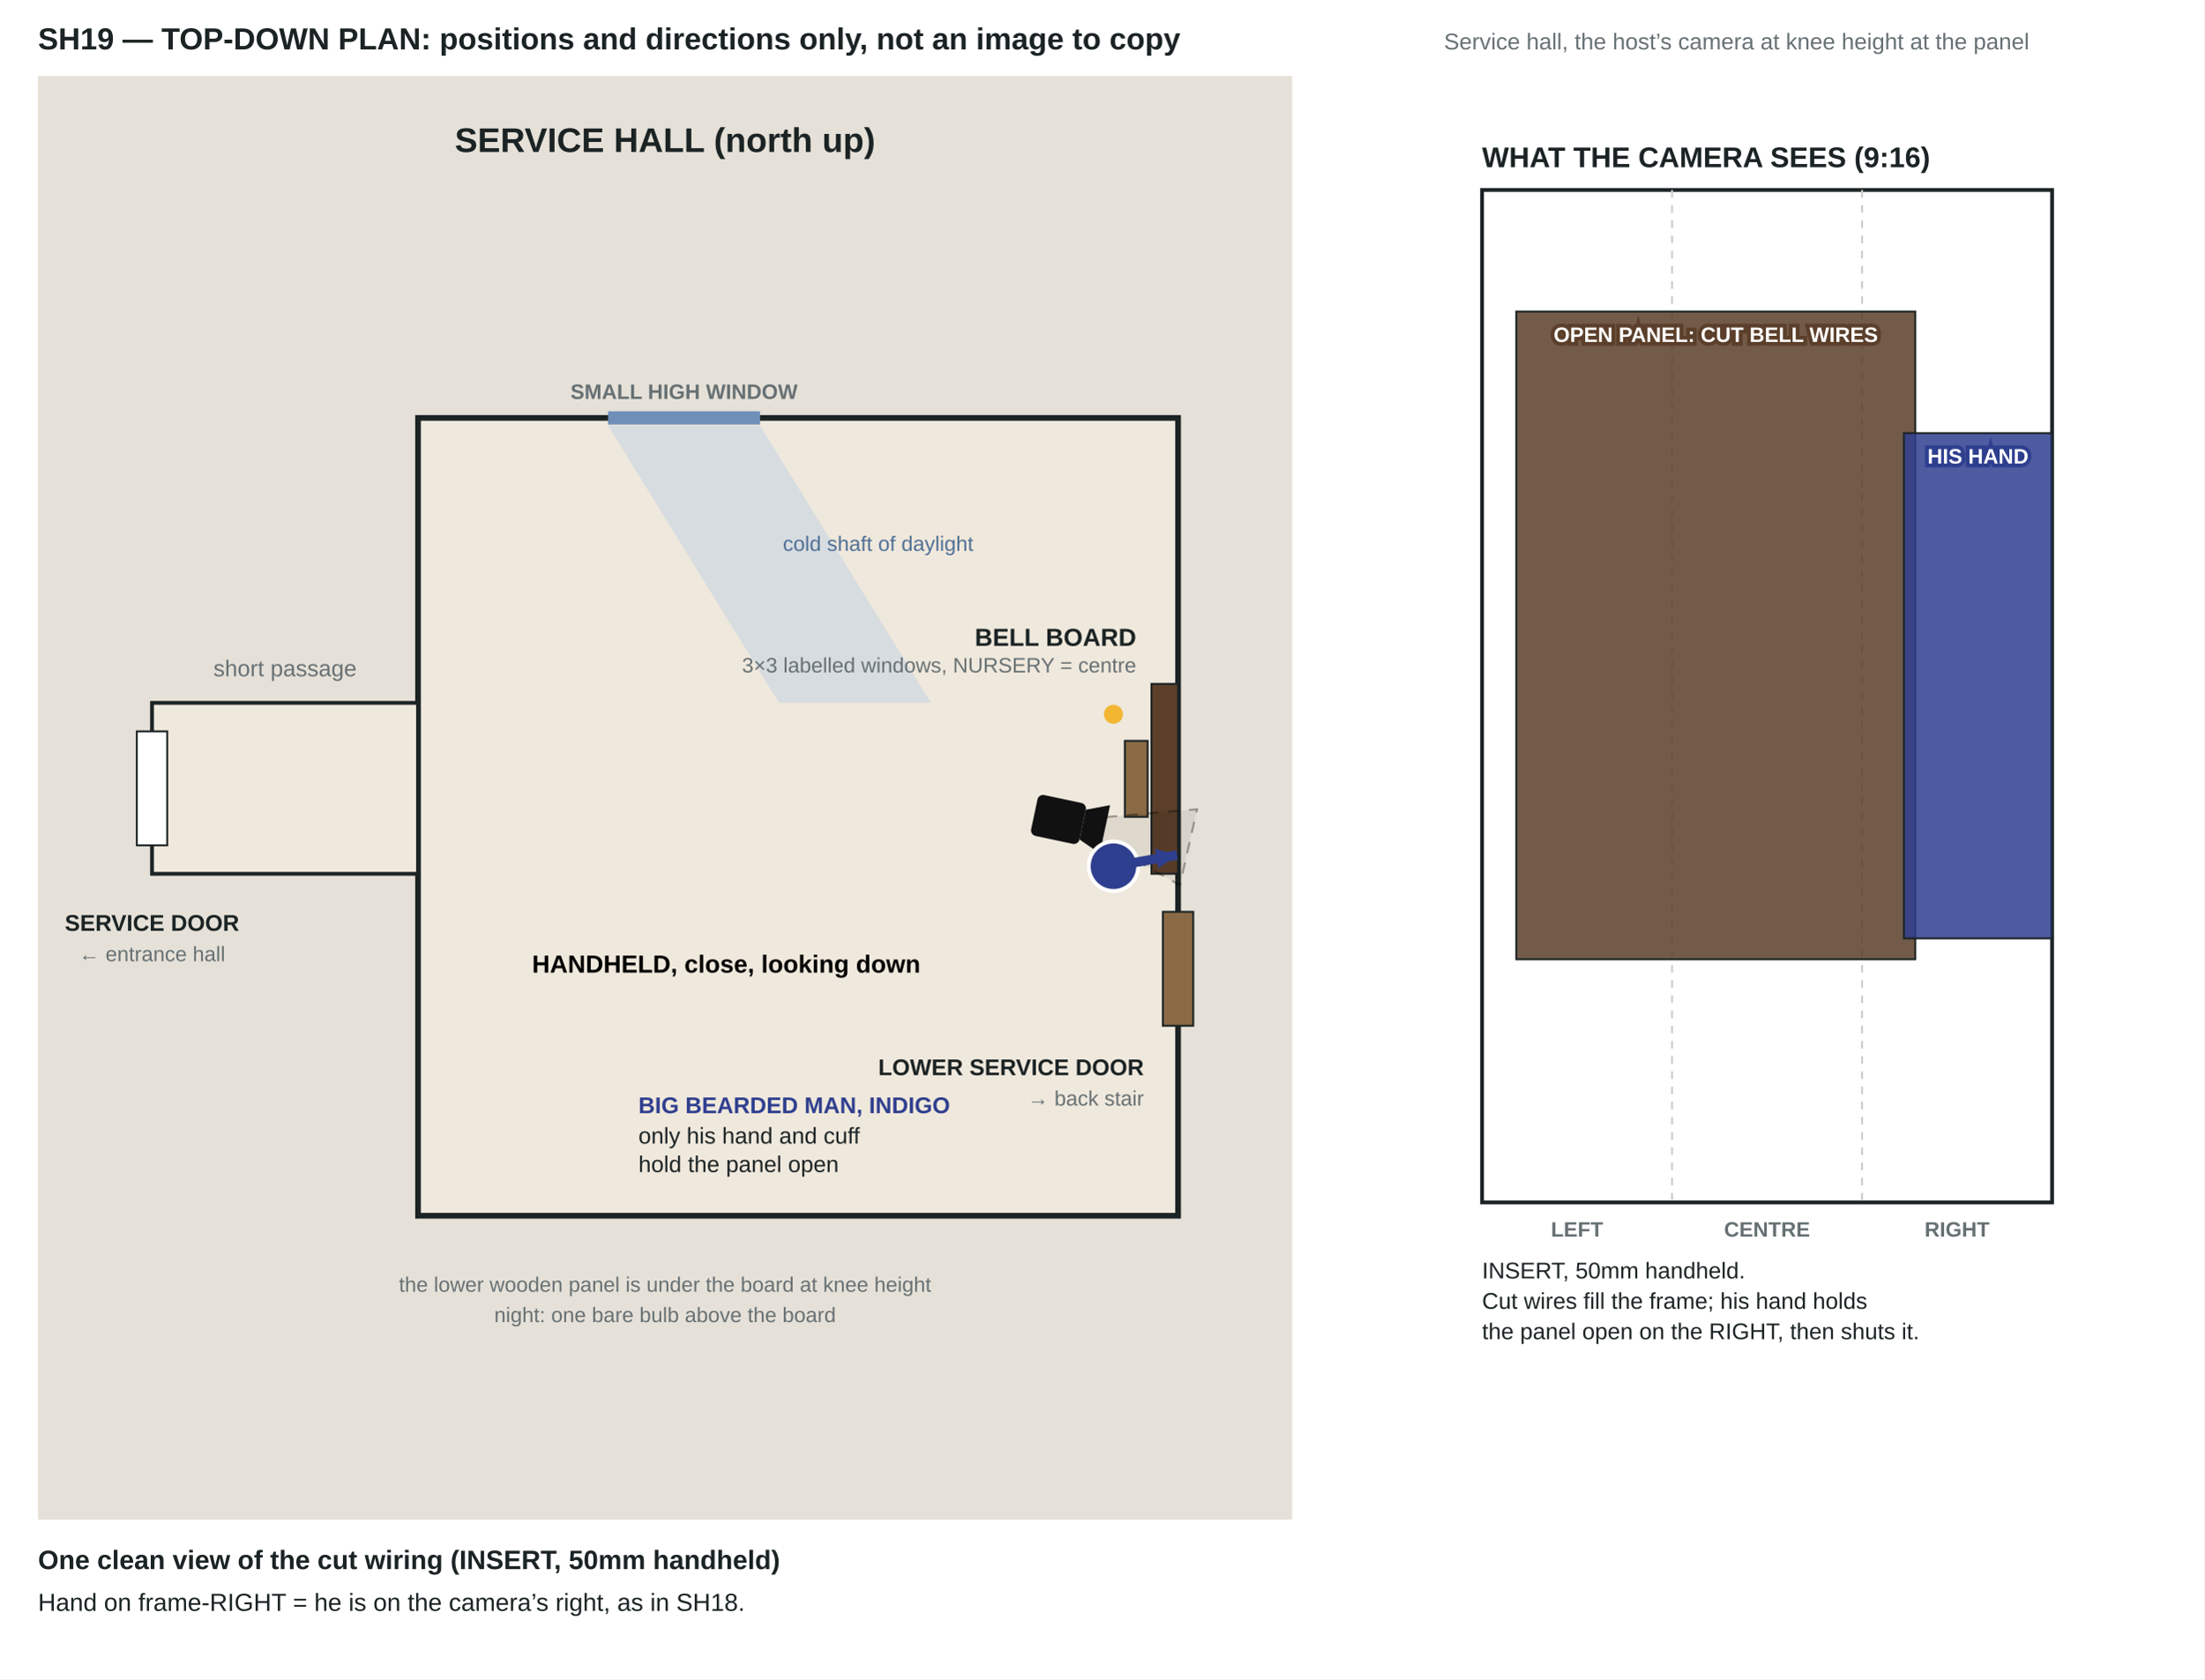
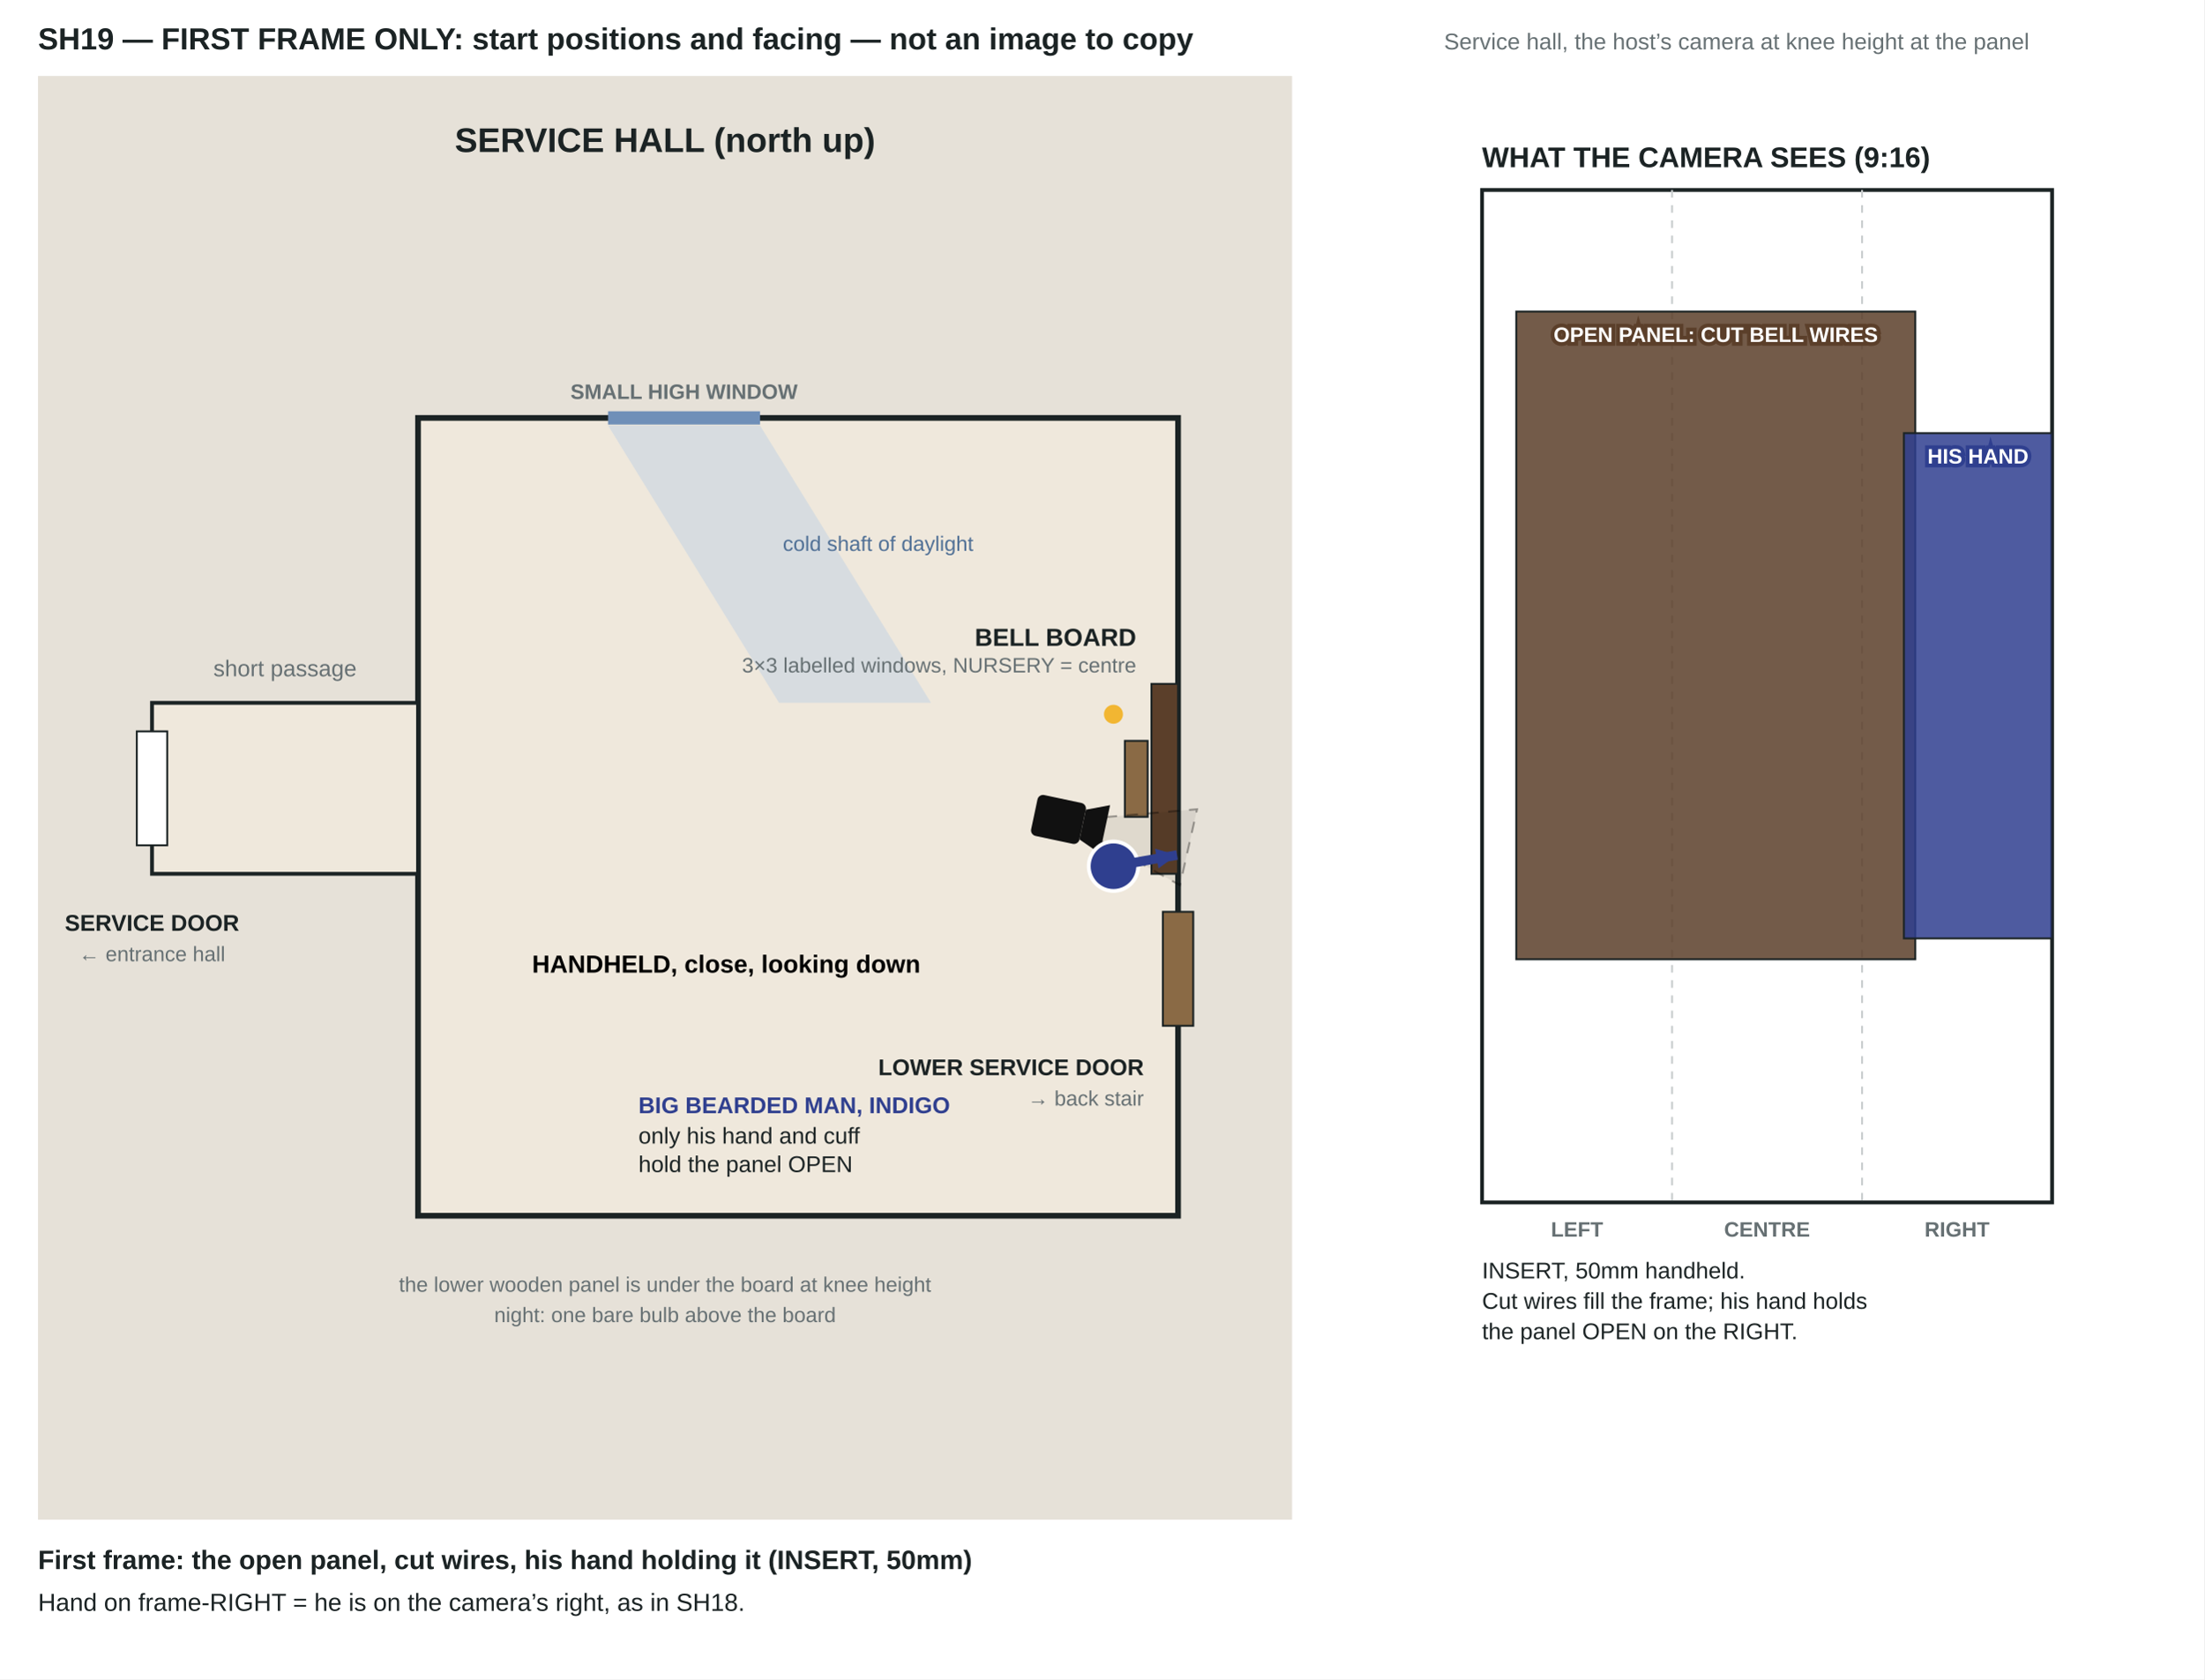
<svg xmlns="http://www.w3.org/2000/svg" width="1160" height="884" viewBox="0 0 1160 884">
  <rect width="100%" height="100%" fill="#ffffff" />
  <g transform="translate(20,40)">
    <rect x="0" y="0" width="660" height="760" fill="#e6e1d8" />
    <text x="330" y="40" font-size="18" fill="#1b2324" text-anchor="middle" font-weight="700" font-family="Arial, Helvetica, sans-serif">SERVICE HALL (north up)</text>
    <rect x="200" y="180" width="400" height="420" fill="#efe8dc" stroke="#1b2324" stroke-width="3" />
    <rect x="60" y="330" width="140" height="90" fill="#efe8dc" stroke="#1b2324" stroke-width="2" />
    <text x="130" y="316" font-size="12" fill="#667073" text-anchor="middle" font-weight="400" font-family="Arial, Helvetica, sans-serif">short passage</text>
    <rect x="52" y="345" width="16" height="60" fill="#ffffff" stroke="#1b2324" />
    <text x="60" y="450" font-size="12" fill="#1b2324" text-anchor="middle" font-weight="700" font-family="Arial, Helvetica, sans-serif">SERVICE DOOR</text>
    <text x="60" y="466" font-size="11" fill="#667073" text-anchor="middle" font-weight="400" font-family="Arial, Helvetica, sans-serif">← entrance hall</text>
    <line x1="300" y1="180" x2="380" y2="180" stroke="#6f8fb8" stroke-width="7" />
    <text x="340" y="170" font-size="11" fill="#667073" text-anchor="middle" font-weight="700" font-family="Arial, Helvetica, sans-serif">SMALL HIGH WINDOW</text>
    <polygon points="300,184 380,184 470,330 390,330" fill="#bcd0e6" fill-opacity="0.45" />
    <text x="392" y="250" font-size="11" fill="#4f6f95" text-anchor="start" font-weight="400" font-family="Arial, Helvetica, sans-serif">cold shaft of daylight</text>
    <rect x="586" y="320" width="14" height="100" fill="#5b3f2a" stroke="#1b2324" />
    <text x="578" y="300" font-size="13" fill="#1b2324" text-anchor="end" font-weight="700" font-family="Arial, Helvetica, sans-serif">BELL BOARD</text>
    <text x="578" y="314" font-size="11" fill="#667073" text-anchor="end" font-weight="400" font-family="Arial, Helvetica, sans-serif">3×3 labelled windows, NURSERY = centre</text>
    <rect x="572" y="350" width="12" height="40" fill="#8a6a45" stroke="#1b2324" />
    <rect x="592" y="440" width="16" height="60" fill="#8a6a45" stroke="#1b2324" />
    <text x="582" y="526" font-size="12" fill="#1b2324" text-anchor="end" font-weight="700" font-family="Arial, Helvetica, sans-serif">LOWER SERVICE DOOR</text>
    <text x="582" y="542" font-size="11" fill="#667073" text-anchor="end" font-weight="400" font-family="Arial, Helvetica, sans-serif">→ back stair</text>
    <circle cx="566" cy="336" r="5" fill="#f2b632" />
    <text x="330" y="640" font-size="11" fill="#667073" text-anchor="middle" font-weight="400" font-family="Arial, Helvetica, sans-serif">the lower wooden panel is under the board at knee height</text>
    <text x="330" y="656" font-size="11" fill="#667073" text-anchor="middle" font-weight="400" font-family="Arial, Helvetica, sans-serif">night: one bare bulb above the board</text>
    <polygon points="540,392 610,386 601,426" fill="#000000" fill-opacity="0.07" stroke="#000" stroke-opacity="0.35" stroke-dasharray="6 5" />
    <g transform="translate(540,392) rotate(12)">
      <rect x="-16" y="-11" width="26" height="22" rx="3" fill="#111" />
      <polygon points="10,-8 22,-13 22,13 10,8" fill="#111" />
    </g>
    <text x="260" y="472" font-size="13" fill="#000" text-anchor="start" font-weight="700" font-family="Arial, Helvetica, sans-serif">HANDHELD, close, looking down</text>
    <circle cx="566" cy="416" r="13" fill="#2f3f8f" stroke="#fff" stroke-width="2" />
    <line x1="566" y1="416" x2="599.483" y2="410.096" stroke="#2f3f8f" stroke-width="5" />
    <polygon points="599.483,410.096 589.7,417.1 587.9,406.8" fill="#2f3f8f" />
    <text x="316" y="546" font-size="12" fill="#2f3f8f" text-anchor="start" font-weight="700" font-family="Arial, Helvetica, sans-serif">BIG BEARDED MAN, INDIGO</text>
    <text x="316" y="562" font-size="12" fill="#1b2324" text-anchor="start" font-weight="400" font-family="Arial, Helvetica, sans-serif">only his hand and cuff</text>
-     <text x="316" y="577" font-size="12" fill="#1b2324" text-anchor="start" font-weight="400" font-family="Arial, Helvetica, sans-serif">hold the panel open</text>
+     <text x="316" y="577" font-size="12" fill="#1b2324" text-anchor="start" font-weight="400" font-family="Arial, Helvetica, sans-serif">hold the panel OPEN</text>
    <text x="760" y="48" font-size="15" fill="#1b2324" text-anchor="start" font-weight="700" font-family="Arial, Helvetica, sans-serif">WHAT THE CAMERA SEES (9:16)</text>
    <rect x="760" y="60" width="300" height="533" fill="#ffffff" stroke="#1b2324" stroke-width="2" />
    <line x1="860" y1="60" x2="860" y2="593" stroke="#c8cccd" stroke-dasharray="4 4" />
    <line x1="960" y1="60" x2="960" y2="593" stroke="#c8cccd" stroke-dasharray="4 4" />
    <text x="810.0" y="611" font-size="11" fill="#667073" text-anchor="middle" font-weight="600" font-family="Arial, Helvetica, sans-serif">LEFT</text>
    <text x="910.0" y="611" font-size="11" fill="#667073" text-anchor="middle" font-weight="600" font-family="Arial, Helvetica, sans-serif">CENTRE</text>
    <text x="1010.0" y="611" font-size="11" fill="#667073" text-anchor="middle" font-weight="600" font-family="Arial, Helvetica, sans-serif">RIGHT</text>
    <clipPath id="frameclip">
      <rect x="760" y="60" width="300" height="533" />
    </clipPath>
    <g clip-path="url(#frameclip)">
      <rect x="778" y="124" width="210" height="341" fill="#5b3f2a" fill-opacity="0.85" stroke="#1b2324" />
      <rect x="982" y="188" width="78" height="266" fill="#2f3f8f" fill-opacity="0.85" stroke="#1b2324" />
    </g>
    <text x="883" y="140" font-size="11" fill="#ffffff" text-anchor="middle" font-weight="700" font-family="Arial, Helvetica, sans-serif" paint-order="stroke" stroke="#5b3f2a" stroke-width="4">OPEN PANEL: CUT BELL WIRES</text>
    <text x="1021" y="204" font-size="11" fill="#ffffff" text-anchor="middle" font-weight="700" font-family="Arial, Helvetica, sans-serif" paint-order="stroke" stroke="#2f3f8f" stroke-width="4">HIS HAND</text>
    <text x="760" y="633" font-size="12" fill="#1b2324" text-anchor="start" font-weight="400" font-family="Arial, Helvetica, sans-serif">INSERT, 50mm handheld.</text>
    <text x="760" y="649" font-size="12" fill="#1b2324" text-anchor="start" font-weight="400" font-family="Arial, Helvetica, sans-serif">Cut wires fill the frame; his hand holds</text>
-     <text x="760" y="665" font-size="12" fill="#1b2324" text-anchor="start" font-weight="400" font-family="Arial, Helvetica, sans-serif">the panel open on the RIGHT, then shuts it.</text>
+     <text x="760" y="665" font-size="12" fill="#1b2324" text-anchor="start" font-weight="400" font-family="Arial, Helvetica, sans-serif">the panel OPEN on the RIGHT.</text>
  </g>
-   <text x="20" y="26" font-size="16" fill="#1b2324" text-anchor="start" font-weight="700" font-family="Arial, Helvetica, sans-serif">SH19 — TOP-DOWN PLAN: positions and directions only, not an image to copy</text>
-   <text x="20" y="826" font-size="14" fill="#1b2324" text-anchor="start" font-weight="700" font-family="Arial, Helvetica, sans-serif">One clean view of the cut wiring (INSERT, 50mm handheld)</text>
+   <text x="20" y="26" font-size="16" fill="#1b2324" text-anchor="start" font-weight="700" font-family="Arial, Helvetica, sans-serif">SH19 — FIRST FRAME ONLY: start positions and facing — not an image to copy</text>
+   <text x="20" y="826" font-size="14" fill="#1b2324" text-anchor="start" font-weight="700" font-family="Arial, Helvetica, sans-serif">First frame: the open panel, cut wires, his hand holding it (INSERT, 50mm)</text>
  <text x="760" y="26" font-size="12" fill="#667073" text-anchor="start" font-weight="400" font-family="Arial, Helvetica, sans-serif">Service hall, the host’s camera at knee height at the panel</text>
  <text x="20" y="848" font-size="13" fill="#1b2324" text-anchor="start" font-weight="400" font-family="Arial, Helvetica, sans-serif">Hand on frame-RIGHT = he is on the camera’s right, as in SH18.</text>
</svg>
